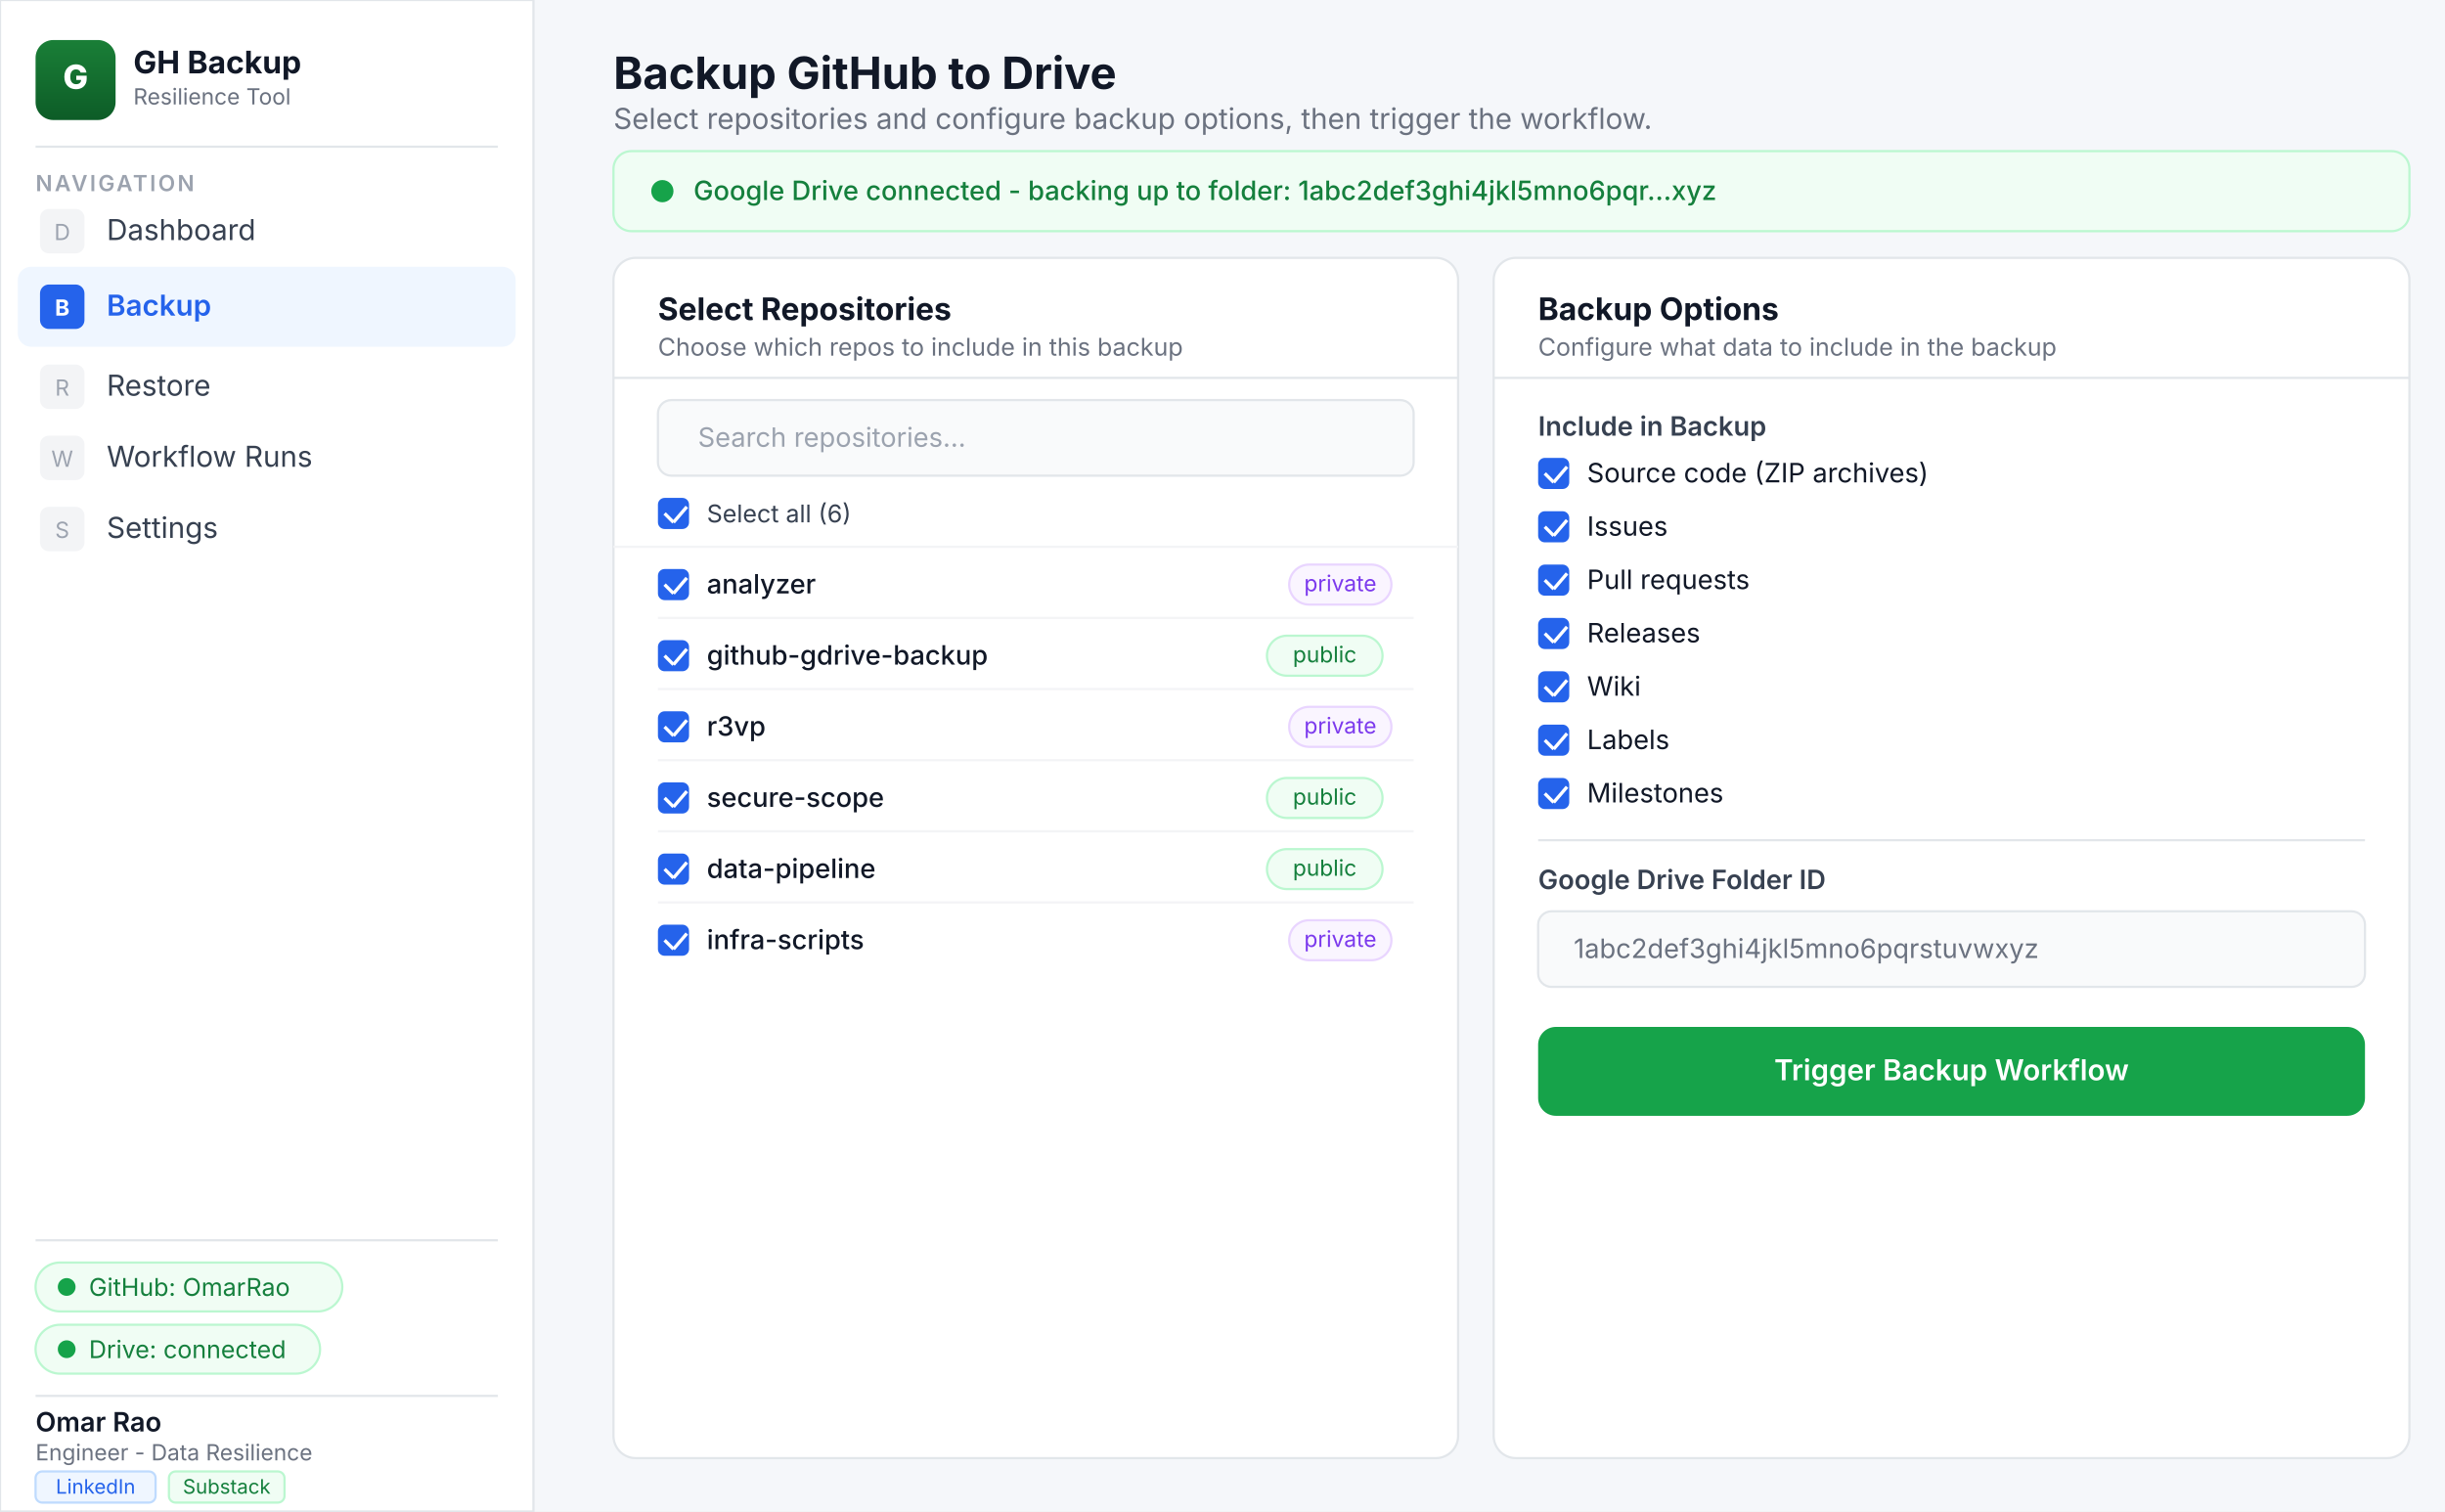
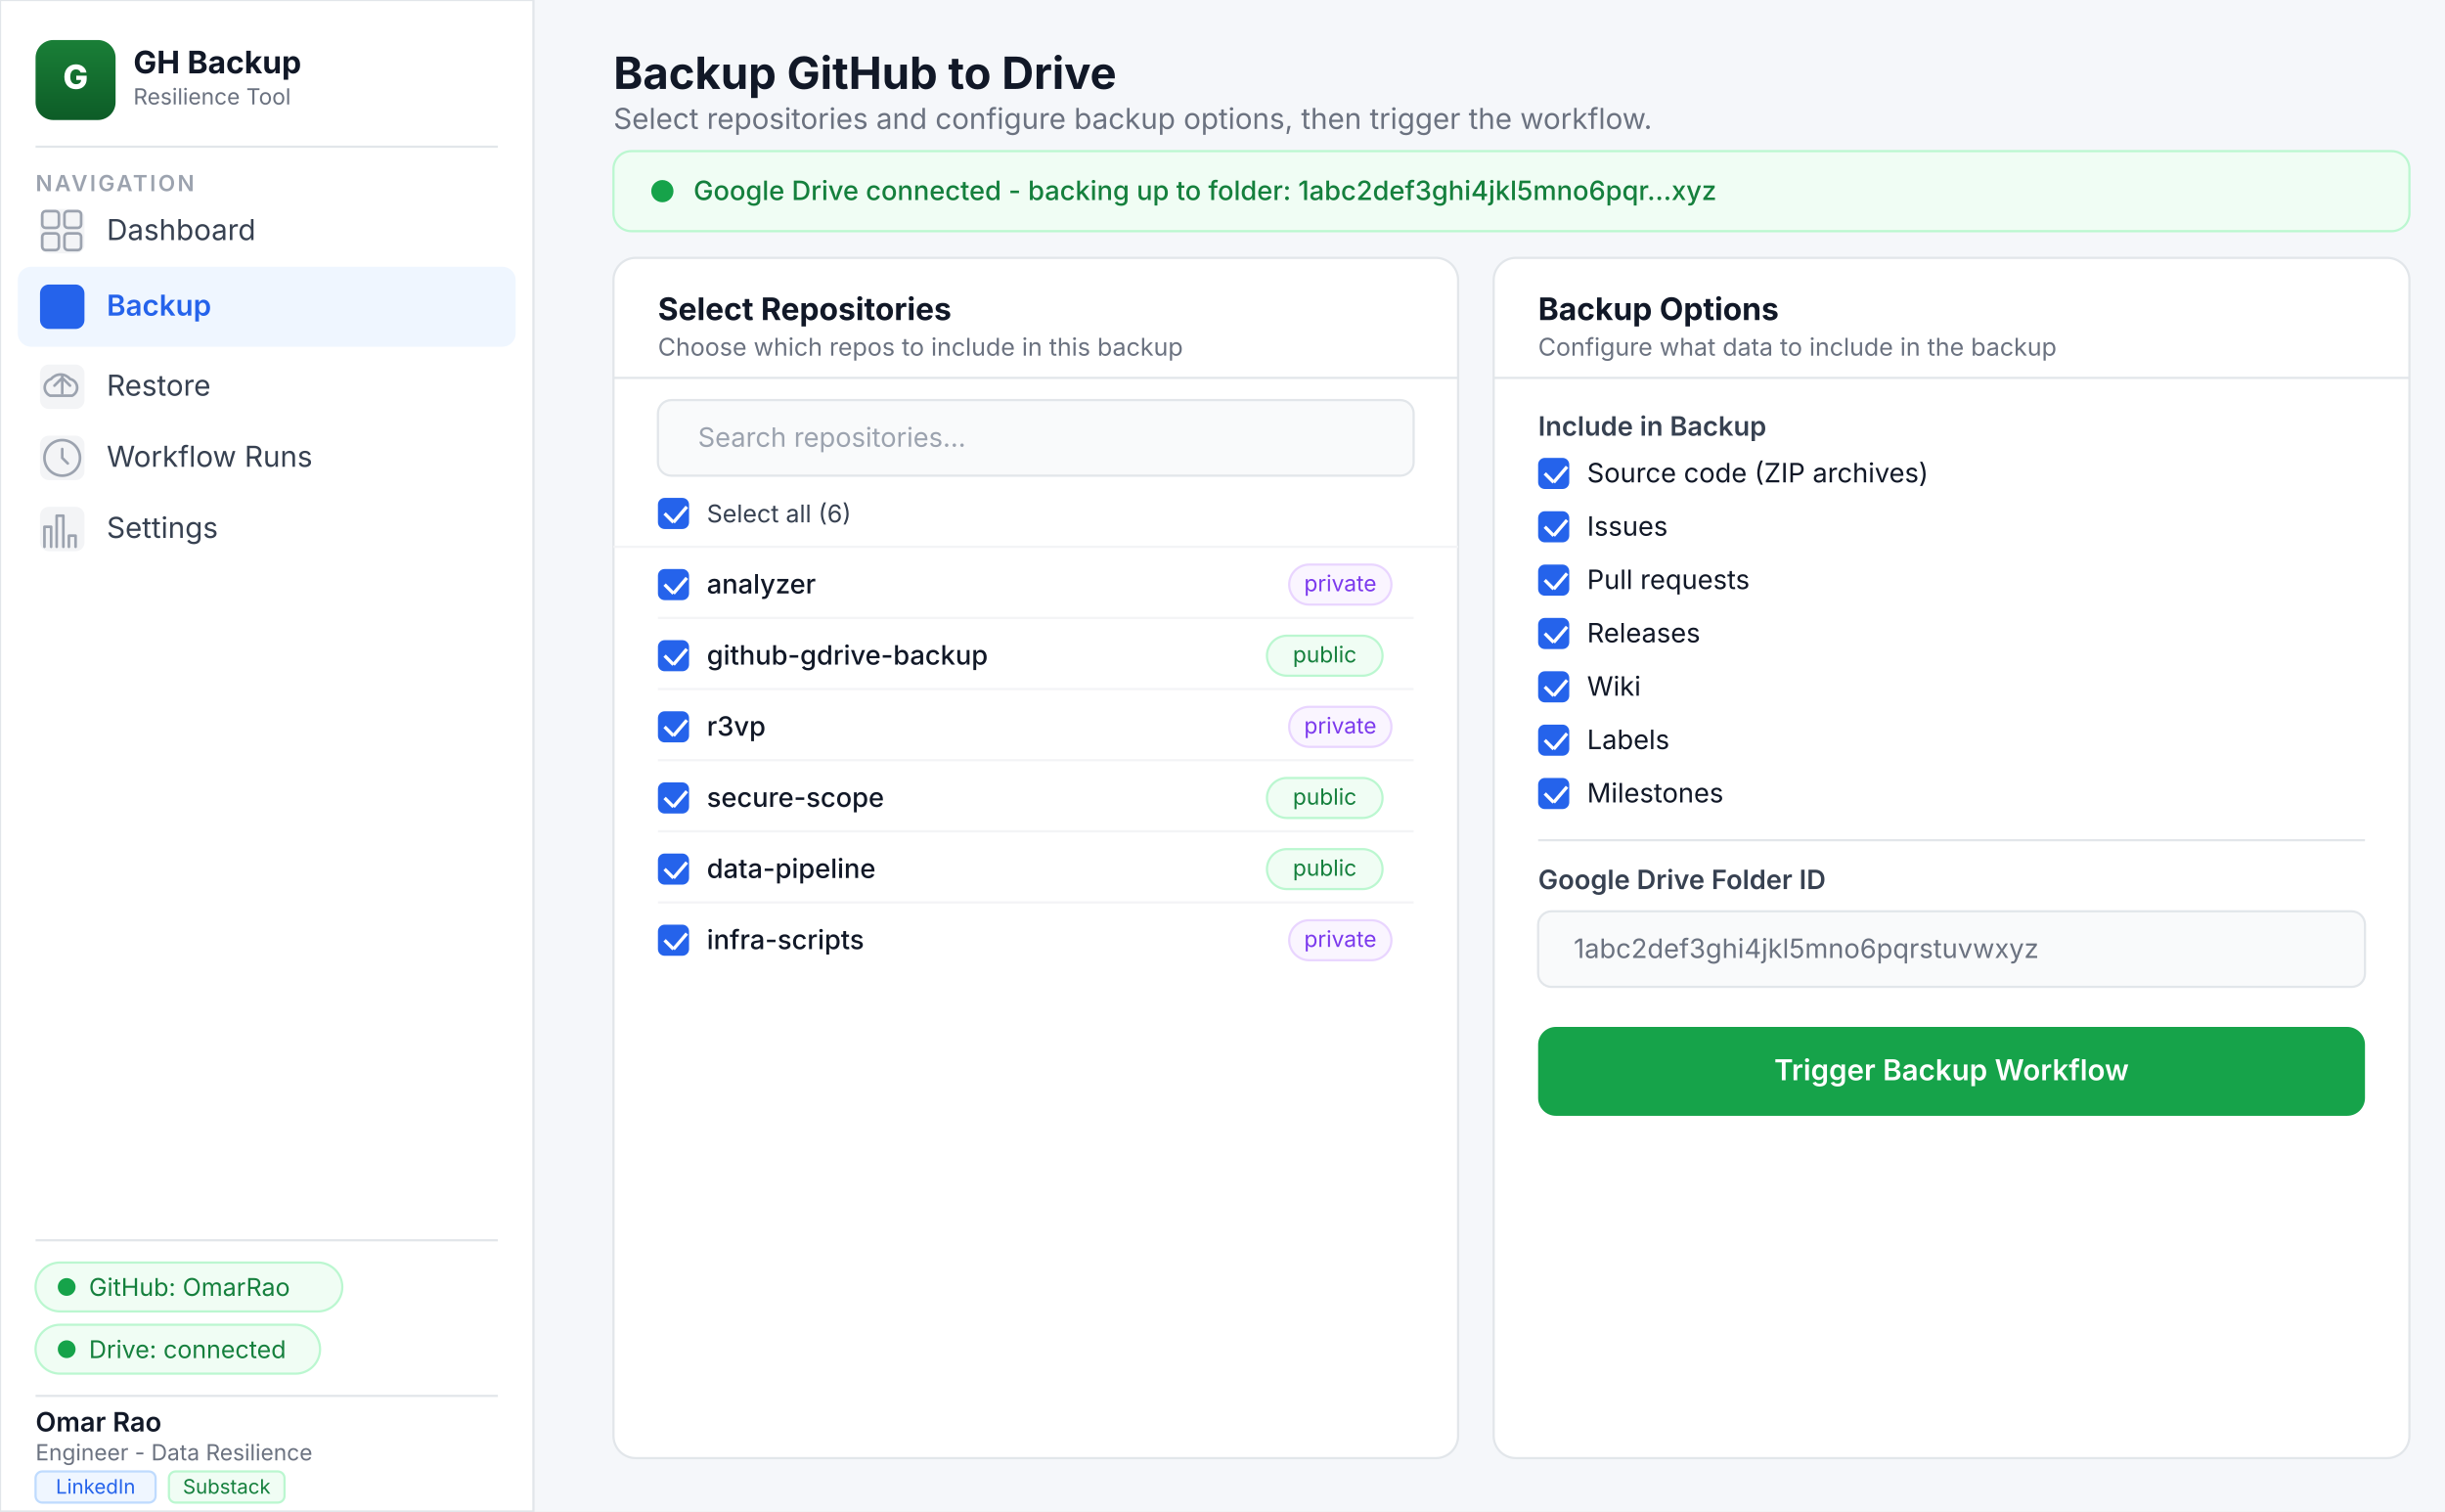
<svg xmlns="http://www.w3.org/2000/svg" width="1100" height="680" viewBox="0 0 1100 680" font-family="Inter, system-ui, -apple-system, sans-serif">
  <defs>
    <linearGradient id="brandGrad2" x1="0" y1="0" x2="0" y2="1">
      <stop offset="0%" stop-color="#1a7f37" />
      <stop offset="100%" stop-color="#0d5c27" />
    </linearGradient>
  </defs>
  <rect width="1100" height="680" fill="#f5f7fa" />
  <rect x="0" y="0" width="240" height="680" fill="white" stroke="#e2e6ea" stroke-width="1" />
  <rect x="16" y="18" width="36" height="36" rx="8" fill="url(#brandGrad2)" />
  <text x="34" y="40" text-anchor="middle" font-size="15" font-weight="800" fill="white">G</text>
  <text x="60" y="33" font-size="14" font-weight="700" fill="#111827">GH Backup</text>
  <text x="60" y="47" font-size="10" fill="#6b7280">Resilience Tool</text>
  <line x1="16" y1="66" x2="224" y2="66" stroke="#e2e6ea" stroke-width="1" />
  <text x="16" y="86" font-size="10" font-weight="600" fill="#9ca3af" letter-spacing="1">NAVIGATION</text>
  <rect x="18" y="94" width="20" height="20" rx="4" fill="#f3f4f6" />
-   <text x="28" y="108" text-anchor="middle" font-size="10" fill="#9ca3af">D</text>
+   <g transform="translate(19,95)" stroke="#9ca3af" stroke-width="1.2" fill="none" stroke-linecap="round" stroke-linejoin="round">
+     <rect x="0" y="0" width="7.5" height="7.5" rx="1.5" />
+     <rect x="10" y="0" width="7.5" height="7.5" rx="1.5" />
+     <rect x="0" y="10" width="7.5" height="7.5" rx="1.5" />
+     <rect x="10" y="10" width="7.5" height="7.5" rx="1.5" />
+   </g>
  <text x="48" y="108" font-size="13" fill="#374151">Dashboard</text>
  <rect x="8" y="120" width="224" height="36" rx="6" fill="#eff6ff" />
  <rect x="18" y="128" width="20" height="20" rx="4" fill="#2563eb" />
-   <text x="28" y="142" text-anchor="middle" font-size="10" font-weight="700" fill="white">B</text>
+   <g transform="translate(19,129)" stroke="#2563eb" stroke-width="1.2" fill="none" stroke-linecap="round" stroke-linejoin="round">
+     <path d="M9 14V6m-3.5 3.5L9 13l3.5-3.5" />
+     <path d="M3.5 13A4 4 0 014 5.5a5.5 5.5 0 018.5 0A4 4 0 0113.5 13z" />
+   </g>
  <text x="48" y="142" font-size="13" font-weight="600" fill="#2563eb">Backup</text>
  <rect x="18" y="164" width="20" height="20" rx="4" fill="#f3f4f6" />
-   <text x="28" y="178" text-anchor="middle" font-size="10" fill="#9ca3af">R</text>
+   <g transform="translate(19,165)" stroke="#9ca3af" stroke-width="1.2" fill="none" stroke-linecap="round" stroke-linejoin="round">
+     <path d="M9 4v8m3.5-3.5L9 5 5.5 8.5" />
+     <path d="M3.5 13A4 4 0 014 5.5a5.5 5.5 0 018.5 0A4 4 0 0113.5 13z" />
+   </g>
  <text x="48" y="178" font-size="13" fill="#374151">Restore</text>
  <rect x="18" y="196" width="20" height="20" rx="4" fill="#f3f4f6" />
-   <text x="28" y="210" text-anchor="middle" font-size="10" fill="#9ca3af">W</text>
+   <g transform="translate(19,197)" stroke="#9ca3af" stroke-width="1.2" fill="none" stroke-linecap="round" stroke-linejoin="round">
+     <circle cx="9" cy="9" r="8" />
+     <path d="M9 5v4l2.5 2.5" />
+   </g>
  <text x="48" y="210" font-size="13" fill="#374151">Workflow Runs</text>
  <rect x="18" y="228" width="20" height="20" rx="4" fill="#f3f4f6" />
-   <text x="28" y="242" text-anchor="middle" font-size="10" fill="#9ca3af">S</text>
+   <g transform="translate(19,229)" stroke="#9ca3af" stroke-width="1.2" fill="none" stroke-linecap="round" stroke-linejoin="round">
+     <path d="M1 17V8h3v9M6.5 17V3h3v14M12 17v-5h3v5" />
+   </g>
  <text x="48" y="242" font-size="13" fill="#374151">Settings</text>
  <line x1="16" y1="558" x2="224" y2="558" stroke="#e2e6ea" stroke-width="1" />
  <rect x="16" y="568" width="138" height="22" rx="11" fill="#f0fdf4" stroke="#bbf7d0" stroke-width="1" />
  <circle cx="30" cy="579" r="4" fill="#16a34a" />
  <text x="40" y="583" font-size="11" fill="#15803d">GitHub: OmarRao</text>
  <rect x="16" y="596" width="128" height="22" rx="11" fill="#f0fdf4" stroke="#bbf7d0" stroke-width="1" />
  <circle cx="30" cy="607" r="4" fill="#16a34a" />
  <text x="40" y="611" font-size="11" fill="#15803d">Drive: connected</text>
  <line x1="16" y1="628" x2="224" y2="628" stroke="#e2e6ea" stroke-width="1" />
  <text x="16" y="644" font-size="12" font-weight="600" fill="#111827">Omar Rao</text>
  <text x="16" y="657" font-size="10" fill="#6b7280">Engineer - Data Resilience</text>
  <rect x="16" y="662" width="54" height="14" rx="3" fill="#eff6ff" stroke="#bfdbfe" stroke-width="1" />
  <text x="43" y="672" text-anchor="middle" font-size="9" fill="#2563eb">LinkedIn</text>
  <rect x="76" y="662" width="52" height="14" rx="3" fill="#f0fdf4" stroke="#bbf7d0" stroke-width="1" />
  <text x="102" y="672" text-anchor="middle" font-size="9" fill="#15803d">Substack</text>
  <text x="276" y="40" font-size="20" font-weight="700" fill="#111827">Backup GitHub to Drive</text>
  <text x="276" y="58" font-size="13" fill="#6b7280">Select repositories and configure backup options, then trigger the workflow.</text>
  <rect x="276" y="68" width="808" height="36" rx="8" fill="#f0fdf4" stroke="#bbf7d0" stroke-width="1" />
  <circle cx="298" cy="86" r="5" fill="#16a34a" />
  <text x="312" y="90" font-size="12" font-weight="500" fill="#15803d">Google Drive connected - backing up to folder: 1abc2def3ghi4jkl5mno6pqr...xyz</text>
  <rect x="276" y="116" width="380" height="540" rx="10" fill="white" stroke="#e2e6ea" stroke-width="1" />
  <text x="296" y="144" font-size="14" font-weight="700" fill="#111827">Select Repositories</text>
  <text x="296" y="160" font-size="11" fill="#6b7280">Choose which repos to include in this backup</text>
  <line x1="276" y1="170" x2="656" y2="170" stroke="#e2e6ea" stroke-width="1" />
  <rect x="296" y="180" width="340" height="34" rx="6" fill="#f9fafb" stroke="#e2e6ea" stroke-width="1" />
  <text x="314" y="201" font-size="12" fill="#9ca3af">Search repositories...</text>
  <rect x="296" y="224" width="14" height="14" rx="3" fill="#2563eb" />
  <line x1="299" y1="231" x2="303" y2="235" stroke="white" stroke-width="1.5" />
  <line x1="303" y1="235" x2="309" y2="228" stroke="white" stroke-width="1.5" />
  <text x="318" y="235" font-size="11" fill="#374151">Select all (6)</text>
  <line x1="276" y1="246" x2="656" y2="246" stroke="#f3f4f6" stroke-width="1" />
  <rect x="296" y="256" width="14" height="14" rx="3" fill="#2563eb" />
  <line x1="299" y1="263" x2="303" y2="267" stroke="white" stroke-width="1.5" />
  <line x1="303" y1="267" x2="309" y2="260" stroke="white" stroke-width="1.5" />
  <text x="318" y="267" font-size="12" font-weight="500" fill="#111827">analyzer</text>
  <rect x="580" y="254" width="46" height="18" rx="9" fill="#faf5ff" stroke="#e9d5ff" stroke-width="1" />
  <text x="603" y="266" text-anchor="middle" font-size="10" fill="#7c3aed">private</text>
  <line x1="296" y1="278" x2="636" y2="278" stroke="#f3f4f6" stroke-width="1" />
  <rect x="296" y="288" width="14" height="14" rx="3" fill="#2563eb" />
  <line x1="299" y1="295" x2="303" y2="299" stroke="white" stroke-width="1.5" />
  <line x1="303" y1="299" x2="309" y2="292" stroke="white" stroke-width="1.5" />
  <text x="318" y="299" font-size="12" font-weight="500" fill="#111827">github-gdrive-backup</text>
  <rect x="570" y="286" width="52" height="18" rx="9" fill="#f0fdf4" stroke="#bbf7d0" stroke-width="1" />
  <text x="596" y="298" text-anchor="middle" font-size="10" fill="#15803d">public</text>
  <line x1="296" y1="310" x2="636" y2="310" stroke="#f3f4f6" stroke-width="1" />
  <rect x="296" y="320" width="14" height="14" rx="3" fill="#2563eb" />
  <line x1="299" y1="327" x2="303" y2="331" stroke="white" stroke-width="1.5" />
  <line x1="303" y1="331" x2="309" y2="324" stroke="white" stroke-width="1.5" />
  <text x="318" y="331" font-size="12" font-weight="500" fill="#111827">r3vp</text>
  <rect x="580" y="318" width="46" height="18" rx="9" fill="#faf5ff" stroke="#e9d5ff" stroke-width="1" />
  <text x="603" y="330" text-anchor="middle" font-size="10" fill="#7c3aed">private</text>
  <line x1="296" y1="342" x2="636" y2="342" stroke="#f3f4f6" stroke-width="1" />
  <rect x="296" y="352" width="14" height="14" rx="3" fill="#2563eb" />
  <line x1="299" y1="359" x2="303" y2="363" stroke="white" stroke-width="1.5" />
  <line x1="303" y1="363" x2="309" y2="356" stroke="white" stroke-width="1.5" />
  <text x="318" y="363" font-size="12" font-weight="500" fill="#111827">secure-scope</text>
  <rect x="570" y="350" width="52" height="18" rx="9" fill="#f0fdf4" stroke="#bbf7d0" stroke-width="1" />
  <text x="596" y="362" text-anchor="middle" font-size="10" fill="#15803d">public</text>
  <line x1="296" y1="374" x2="636" y2="374" stroke="#f3f4f6" stroke-width="1" />
  <rect x="296" y="384" width="14" height="14" rx="3" fill="#2563eb" />
  <line x1="299" y1="391" x2="303" y2="395" stroke="white" stroke-width="1.5" />
  <line x1="303" y1="395" x2="309" y2="388" stroke="white" stroke-width="1.5" />
  <text x="318" y="395" font-size="12" font-weight="500" fill="#111827">data-pipeline</text>
  <rect x="570" y="382" width="52" height="18" rx="9" fill="#f0fdf4" stroke="#bbf7d0" stroke-width="1" />
  <text x="596" y="394" text-anchor="middle" font-size="10" fill="#15803d">public</text>
  <line x1="296" y1="406" x2="636" y2="406" stroke="#f3f4f6" stroke-width="1" />
  <rect x="296" y="416" width="14" height="14" rx="3" fill="#2563eb" />
  <line x1="299" y1="423" x2="303" y2="427" stroke="white" stroke-width="1.5" />
  <line x1="303" y1="427" x2="309" y2="420" stroke="white" stroke-width="1.5" />
  <text x="318" y="427" font-size="12" font-weight="500" fill="#111827">infra-scripts</text>
  <rect x="580" y="414" width="46" height="18" rx="9" fill="#faf5ff" stroke="#e9d5ff" stroke-width="1" />
  <text x="603" y="426" text-anchor="middle" font-size="10" fill="#7c3aed">private</text>
  <rect x="672" y="116" width="412" height="540" rx="10" fill="white" stroke="#e2e6ea" stroke-width="1" />
  <text x="692" y="144" font-size="14" font-weight="700" fill="#111827">Backup Options</text>
  <text x="692" y="160" font-size="11" fill="#6b7280">Configure what data to include in the backup</text>
  <line x1="672" y1="170" x2="1084" y2="170" stroke="#e2e6ea" stroke-width="1" />
  <text x="692" y="196" font-size="12" font-weight="600" fill="#374151">Include in Backup</text>
  <rect x="692" y="206" width="14" height="14" rx="3" fill="#2563eb" />
  <line x1="695" y1="213" x2="699" y2="217" stroke="white" stroke-width="1.5" />
  <line x1="699" y1="217" x2="705" y2="210" stroke="white" stroke-width="1.5" />
  <text x="714" y="217" font-size="12" fill="#111827">Source code (ZIP archives)</text>
  <rect x="692" y="230" width="14" height="14" rx="3" fill="#2563eb" />
  <line x1="695" y1="237" x2="699" y2="241" stroke="white" stroke-width="1.5" />
  <line x1="699" y1="241" x2="705" y2="234" stroke="white" stroke-width="1.5" />
  <text x="714" y="241" font-size="12" fill="#111827">Issues</text>
  <rect x="692" y="254" width="14" height="14" rx="3" fill="#2563eb" />
  <line x1="695" y1="261" x2="699" y2="265" stroke="white" stroke-width="1.5" />
  <line x1="699" y1="265" x2="705" y2="258" stroke="white" stroke-width="1.5" />
  <text x="714" y="265" font-size="12" fill="#111827">Pull requests</text>
  <rect x="692" y="278" width="14" height="14" rx="3" fill="#2563eb" />
  <line x1="695" y1="285" x2="699" y2="289" stroke="white" stroke-width="1.5" />
  <line x1="699" y1="289" x2="705" y2="282" stroke="white" stroke-width="1.5" />
  <text x="714" y="289" font-size="12" fill="#111827">Releases</text>
  <rect x="692" y="302" width="14" height="14" rx="3" fill="#2563eb" />
  <line x1="695" y1="309" x2="699" y2="313" stroke="white" stroke-width="1.5" />
  <line x1="699" y1="313" x2="705" y2="306" stroke="white" stroke-width="1.5" />
  <text x="714" y="313" font-size="12" fill="#111827">Wiki</text>
  <rect x="692" y="326" width="14" height="14" rx="3" fill="#2563eb" />
  <line x1="695" y1="333" x2="699" y2="337" stroke="white" stroke-width="1.5" />
  <line x1="699" y1="337" x2="705" y2="330" stroke="white" stroke-width="1.5" />
  <text x="714" y="337" font-size="12" fill="#111827">Labels</text>
  <rect x="692" y="350" width="14" height="14" rx="3" fill="#2563eb" />
  <line x1="695" y1="357" x2="699" y2="361" stroke="white" stroke-width="1.5" />
  <line x1="699" y1="361" x2="705" y2="354" stroke="white" stroke-width="1.5" />
  <text x="714" y="361" font-size="12" fill="#111827">Milestones</text>
  <line x1="692" y1="378" x2="1064" y2="378" stroke="#e2e6ea" stroke-width="1" />
  <text x="692" y="400" font-size="12" font-weight="600" fill="#374151">Google Drive Folder ID</text>
  <rect x="692" y="410" width="372" height="34" rx="6" fill="#f9fafb" stroke="#e2e6ea" stroke-width="1" />
  <text x="708" y="431" font-size="12" fill="#6b7280">1abc2def3ghi4jkl5mno6pqrstuvwxyz</text>
  <rect x="692" y="462" width="372" height="40" rx="8" fill="#16a34a" />
  <text x="878" y="486" text-anchor="middle" font-size="13" font-weight="600" fill="white">Trigger Backup Workflow</text>
</svg>
